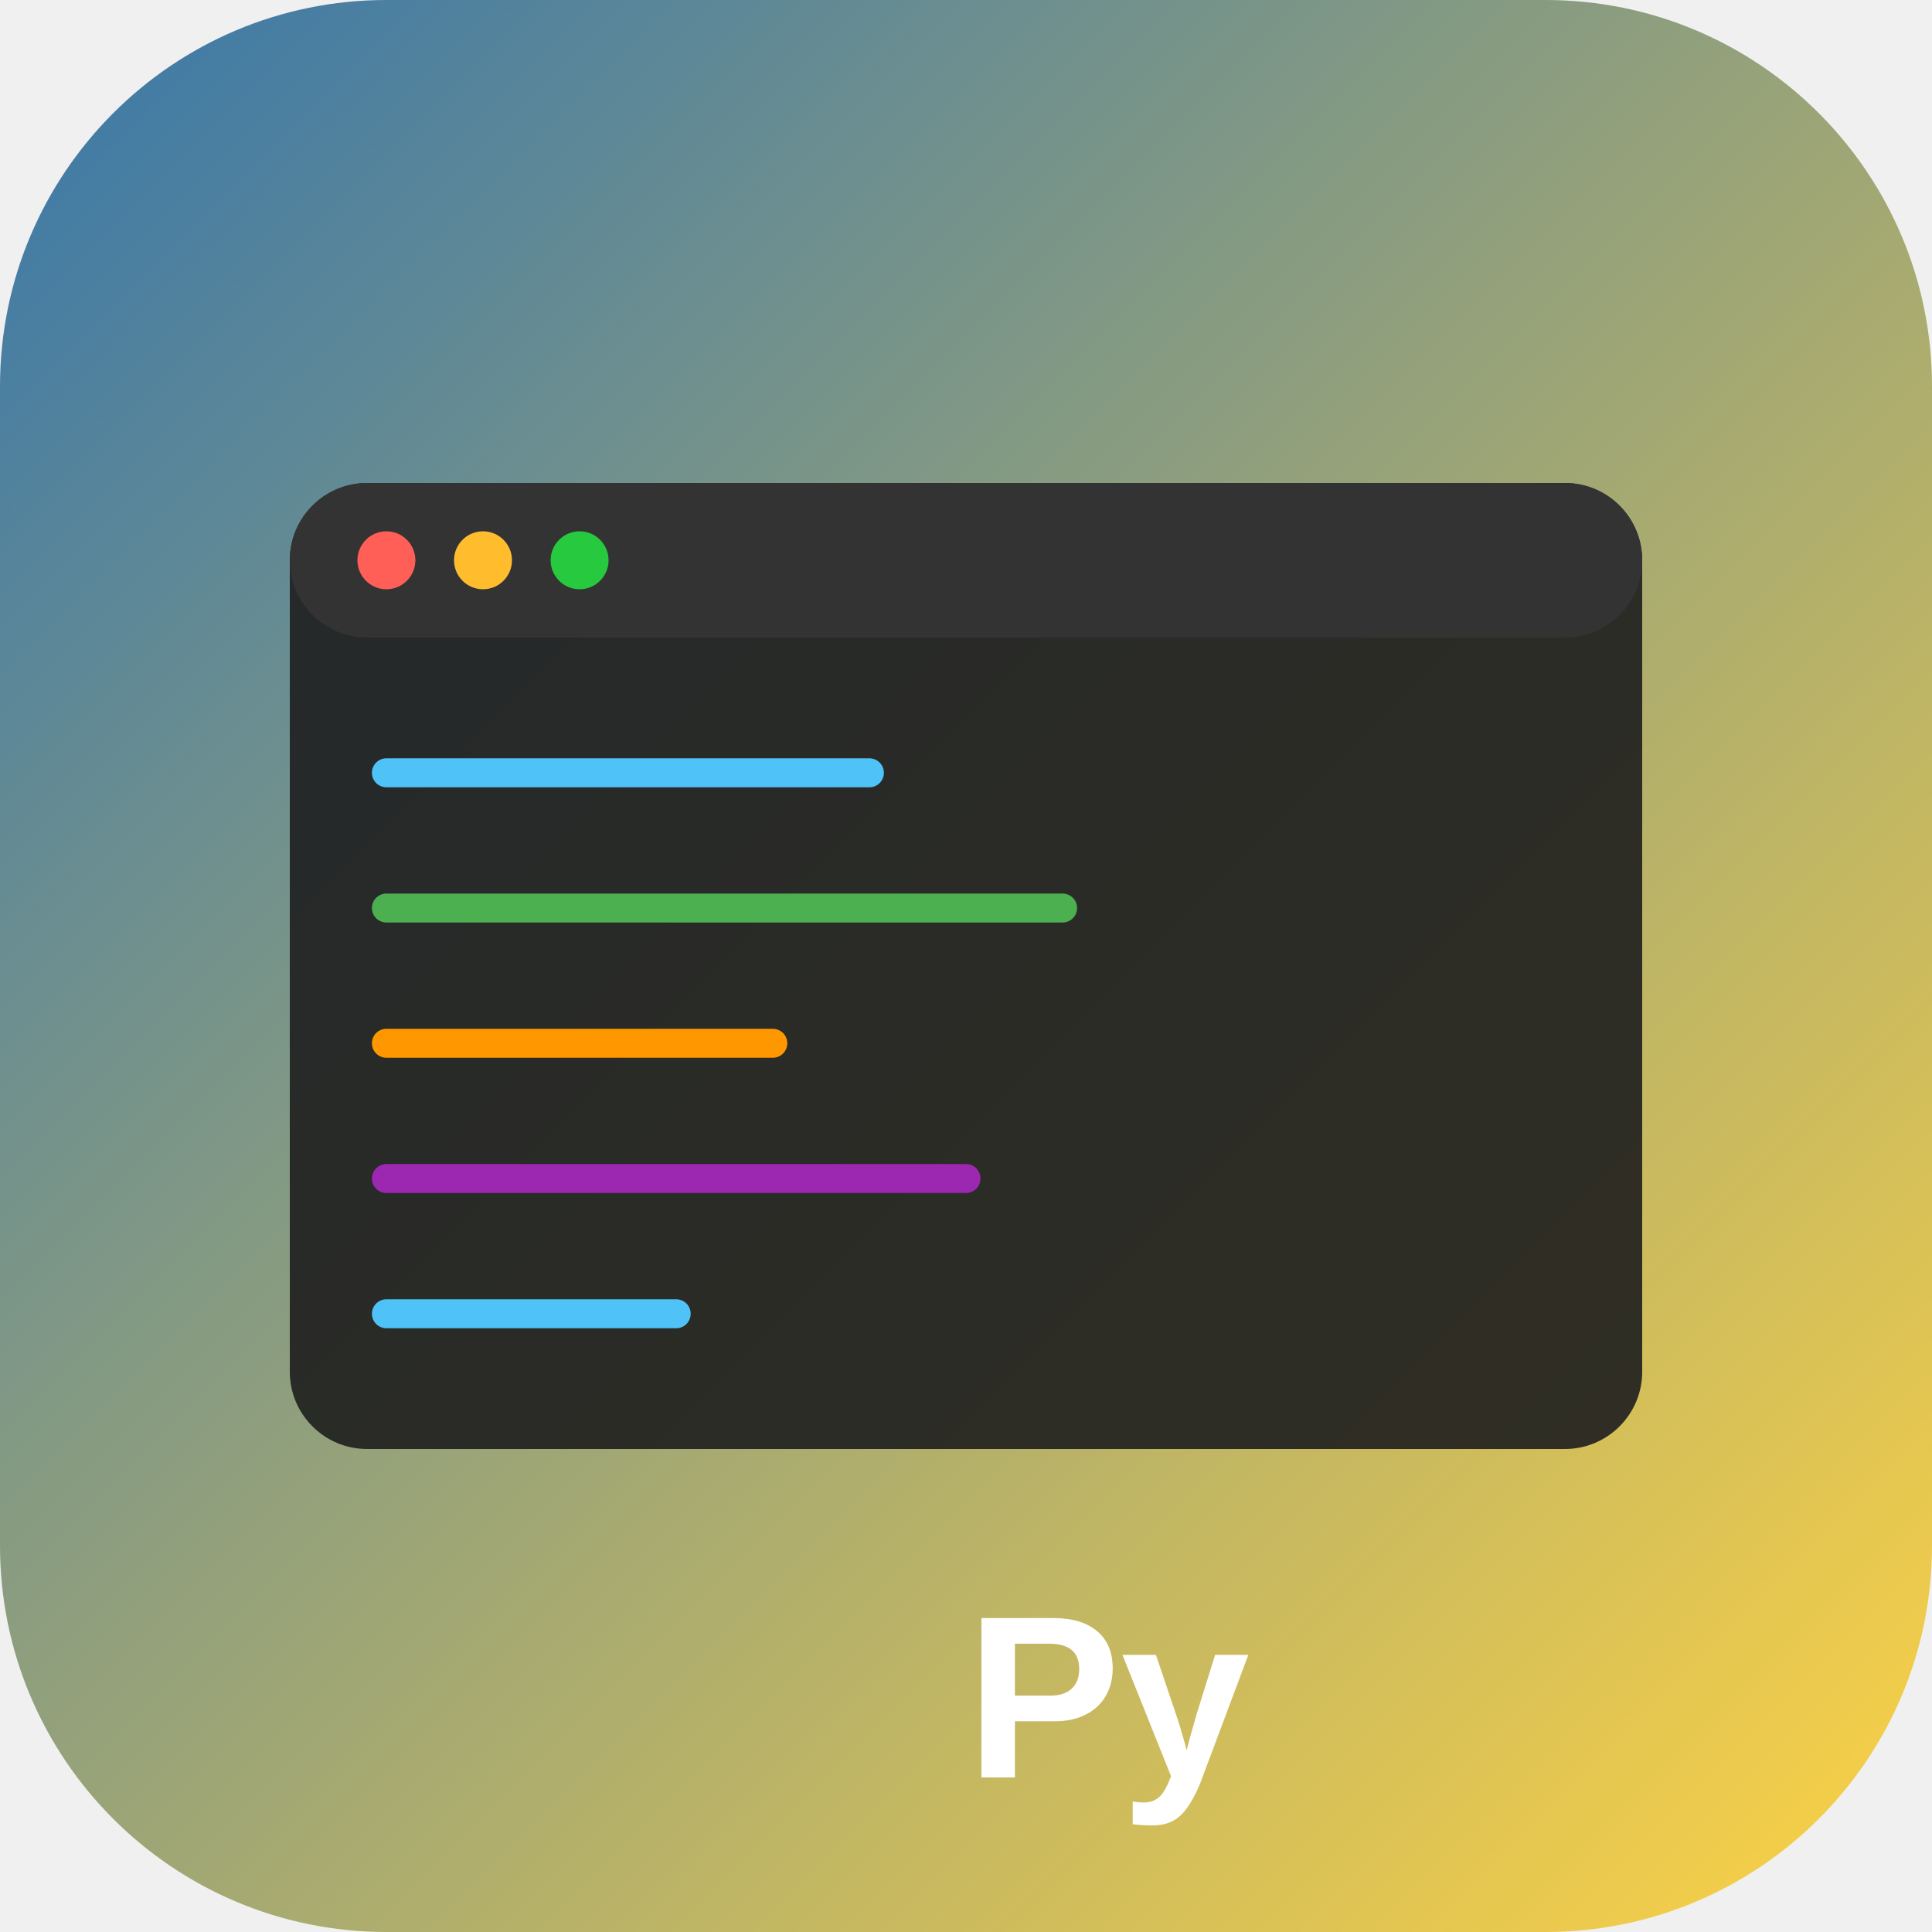
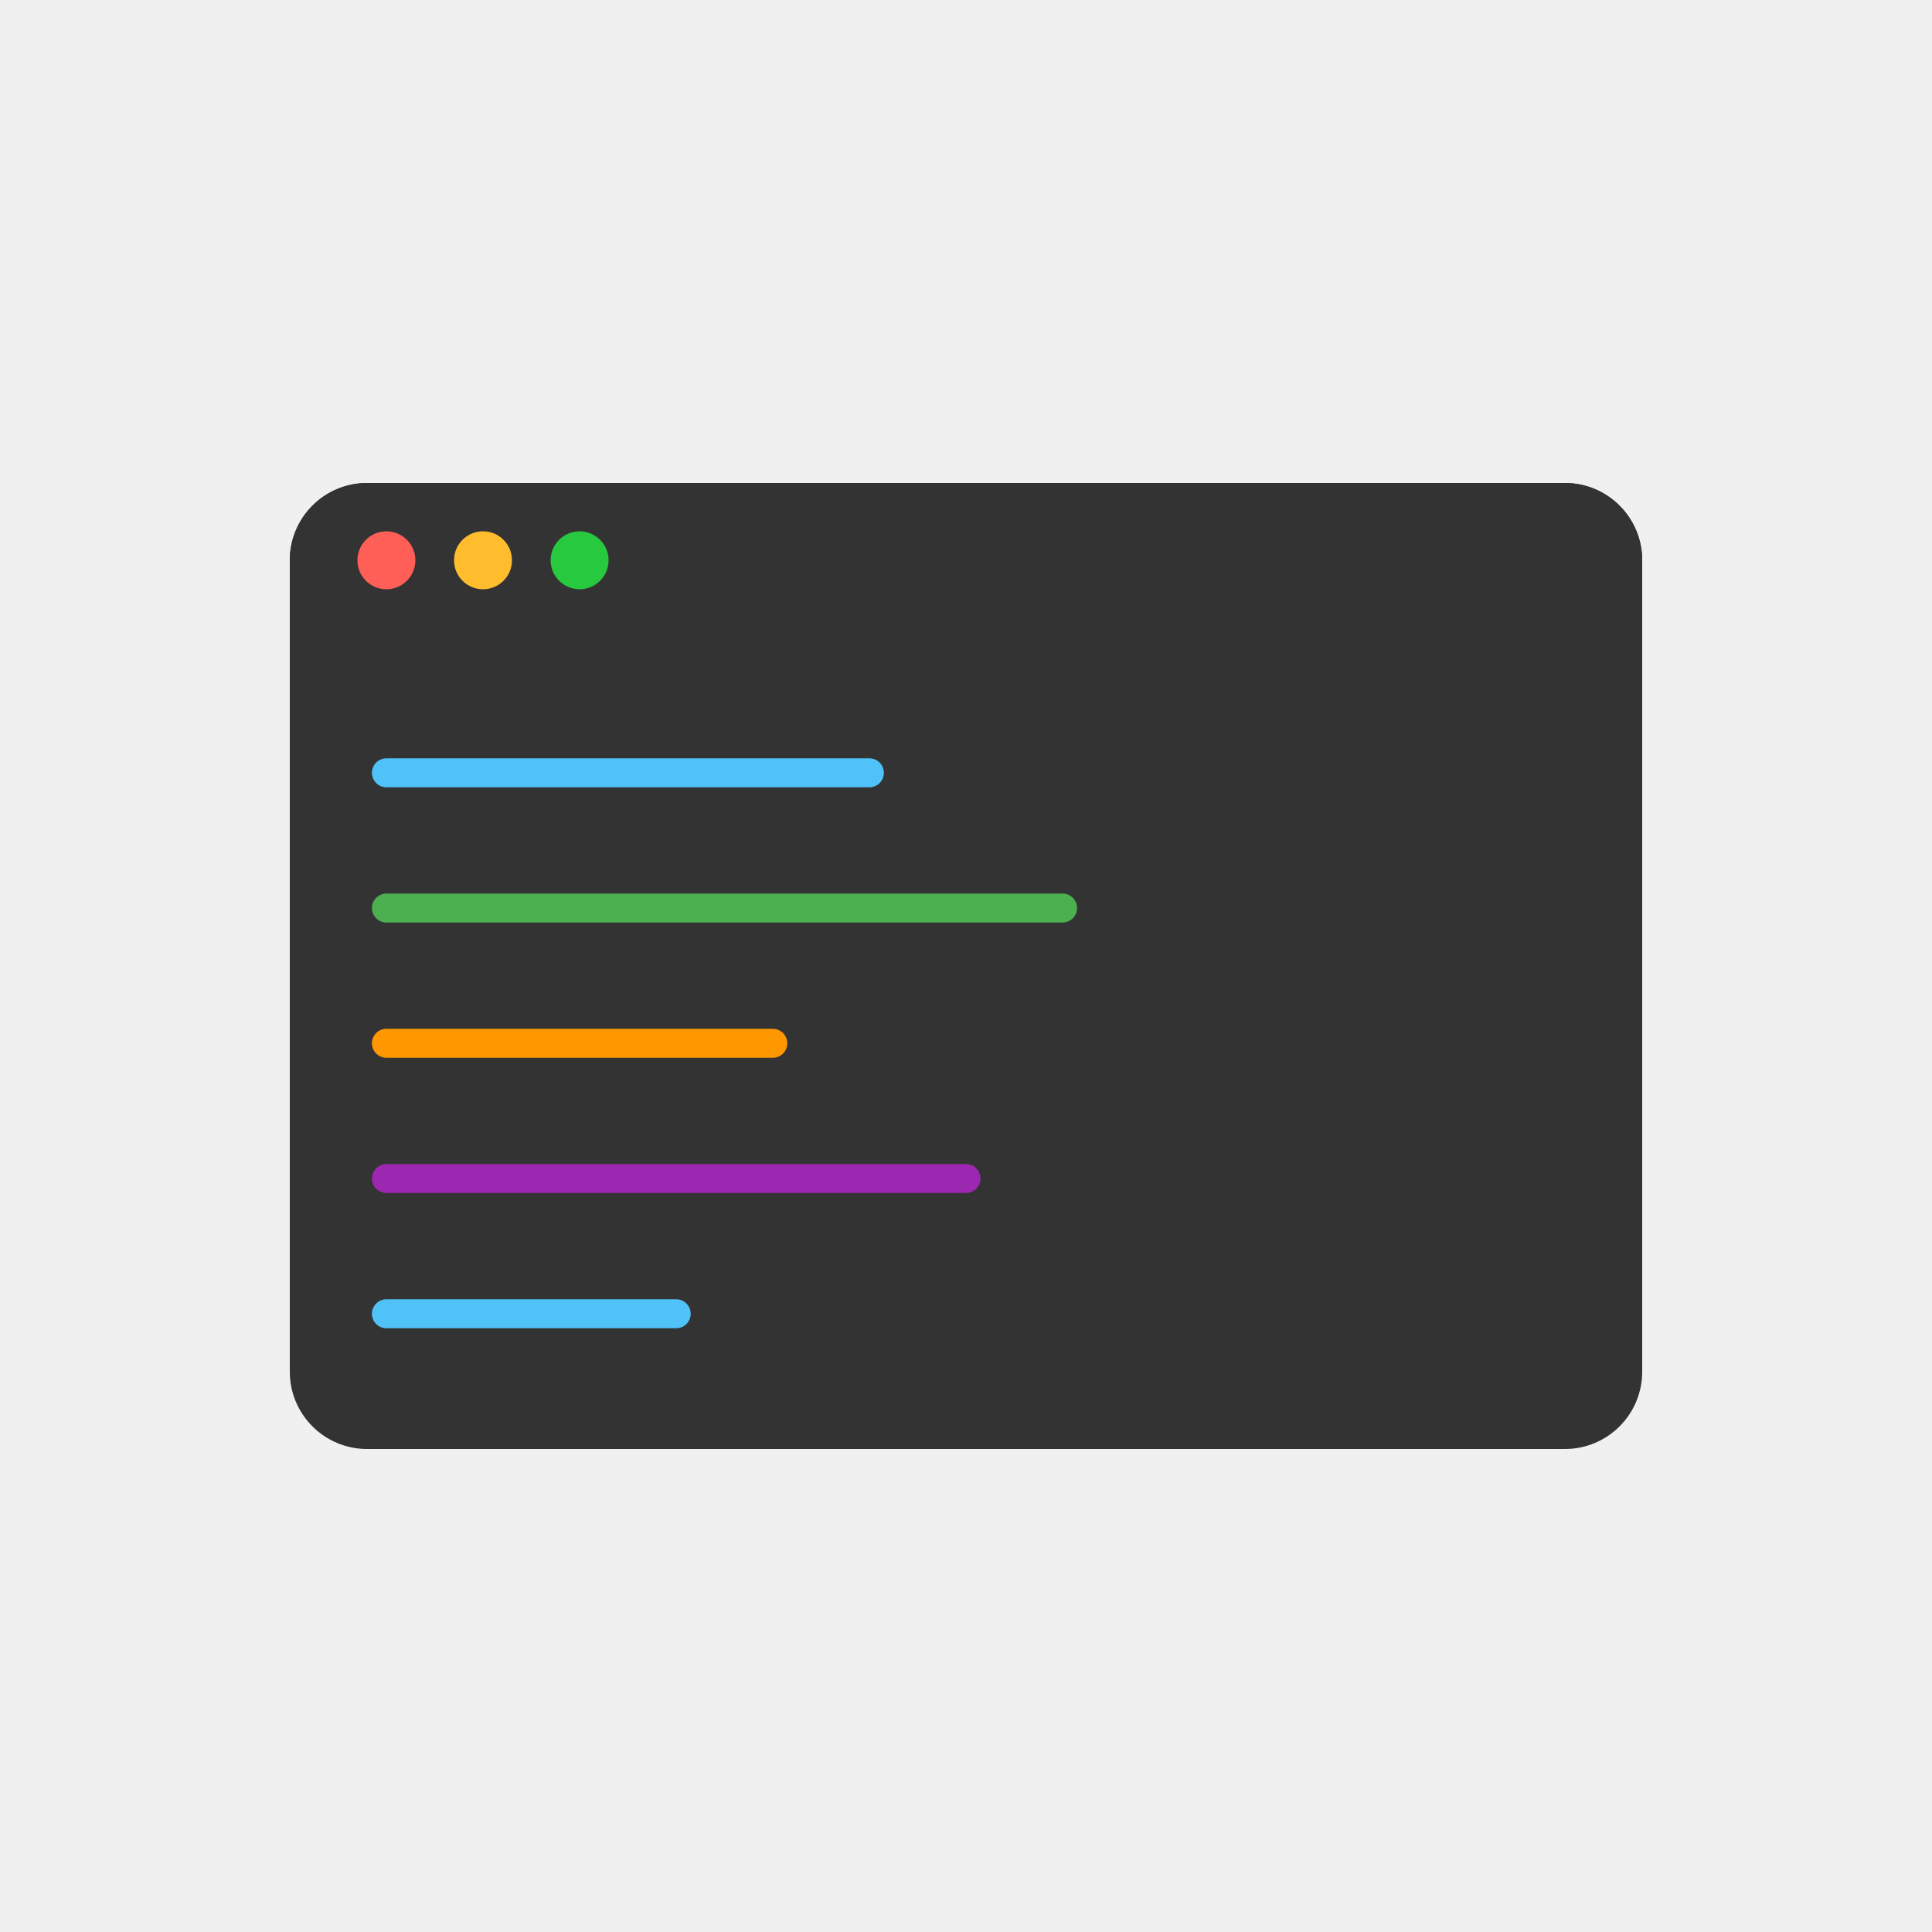
<svg xmlns="http://www.w3.org/2000/svg" viewBox="0 0 100 100" width="100" height="100">
-   <defs>
-     <linearGradient id="pythonGrad" x1="0%" y1="0%" x2="100%" y2="100%">
-       <stop offset="0%" style="stop-color:#3776ab;stop-opacity:1" />
-       <stop offset="100%" style="stop-color:#ffd343;stop-opacity:1" />
-     </linearGradient>
-   </defs>
-   <rect width="100" height="100" rx="20" fill="url(#pythonGrad)" />
  <rect x="15" y="25" width="70" height="50" rx="4" fill="#1e1e1e" opacity="0.9" />
  <rect x="15" y="25" width="70" height="8" rx="4" fill="#333" />
  <circle cx="20" cy="29" r="1.5" fill="#ff5f56" />
  <circle cx="25" cy="29" r="1.5" fill="#ffbd2e" />
  <circle cx="30" cy="29" r="1.5" fill="#27c93f" />
  <line x1="20" y1="40" x2="45" y2="40" stroke="#4fc3f7" stroke-width="1.5" stroke-linecap="round" />
  <line x1="20" y1="47" x2="55" y2="47" stroke="#4caf50" stroke-width="1.5" stroke-linecap="round" />
  <line x1="20" y1="54" x2="40" y2="54" stroke="#ff9800" stroke-width="1.5" stroke-linecap="round" />
  <line x1="20" y1="61" x2="50" y2="61" stroke="#9c27b0" stroke-width="1.5" stroke-linecap="round" />
  <line x1="20" y1="68" x2="35" y2="68" stroke="#4fc3f7" stroke-width="1.5" stroke-linecap="round" />
-   <text x="50" y="92" font-family="Arial" font-size="12" font-weight="bold" fill="white">Py</text>
</svg>
